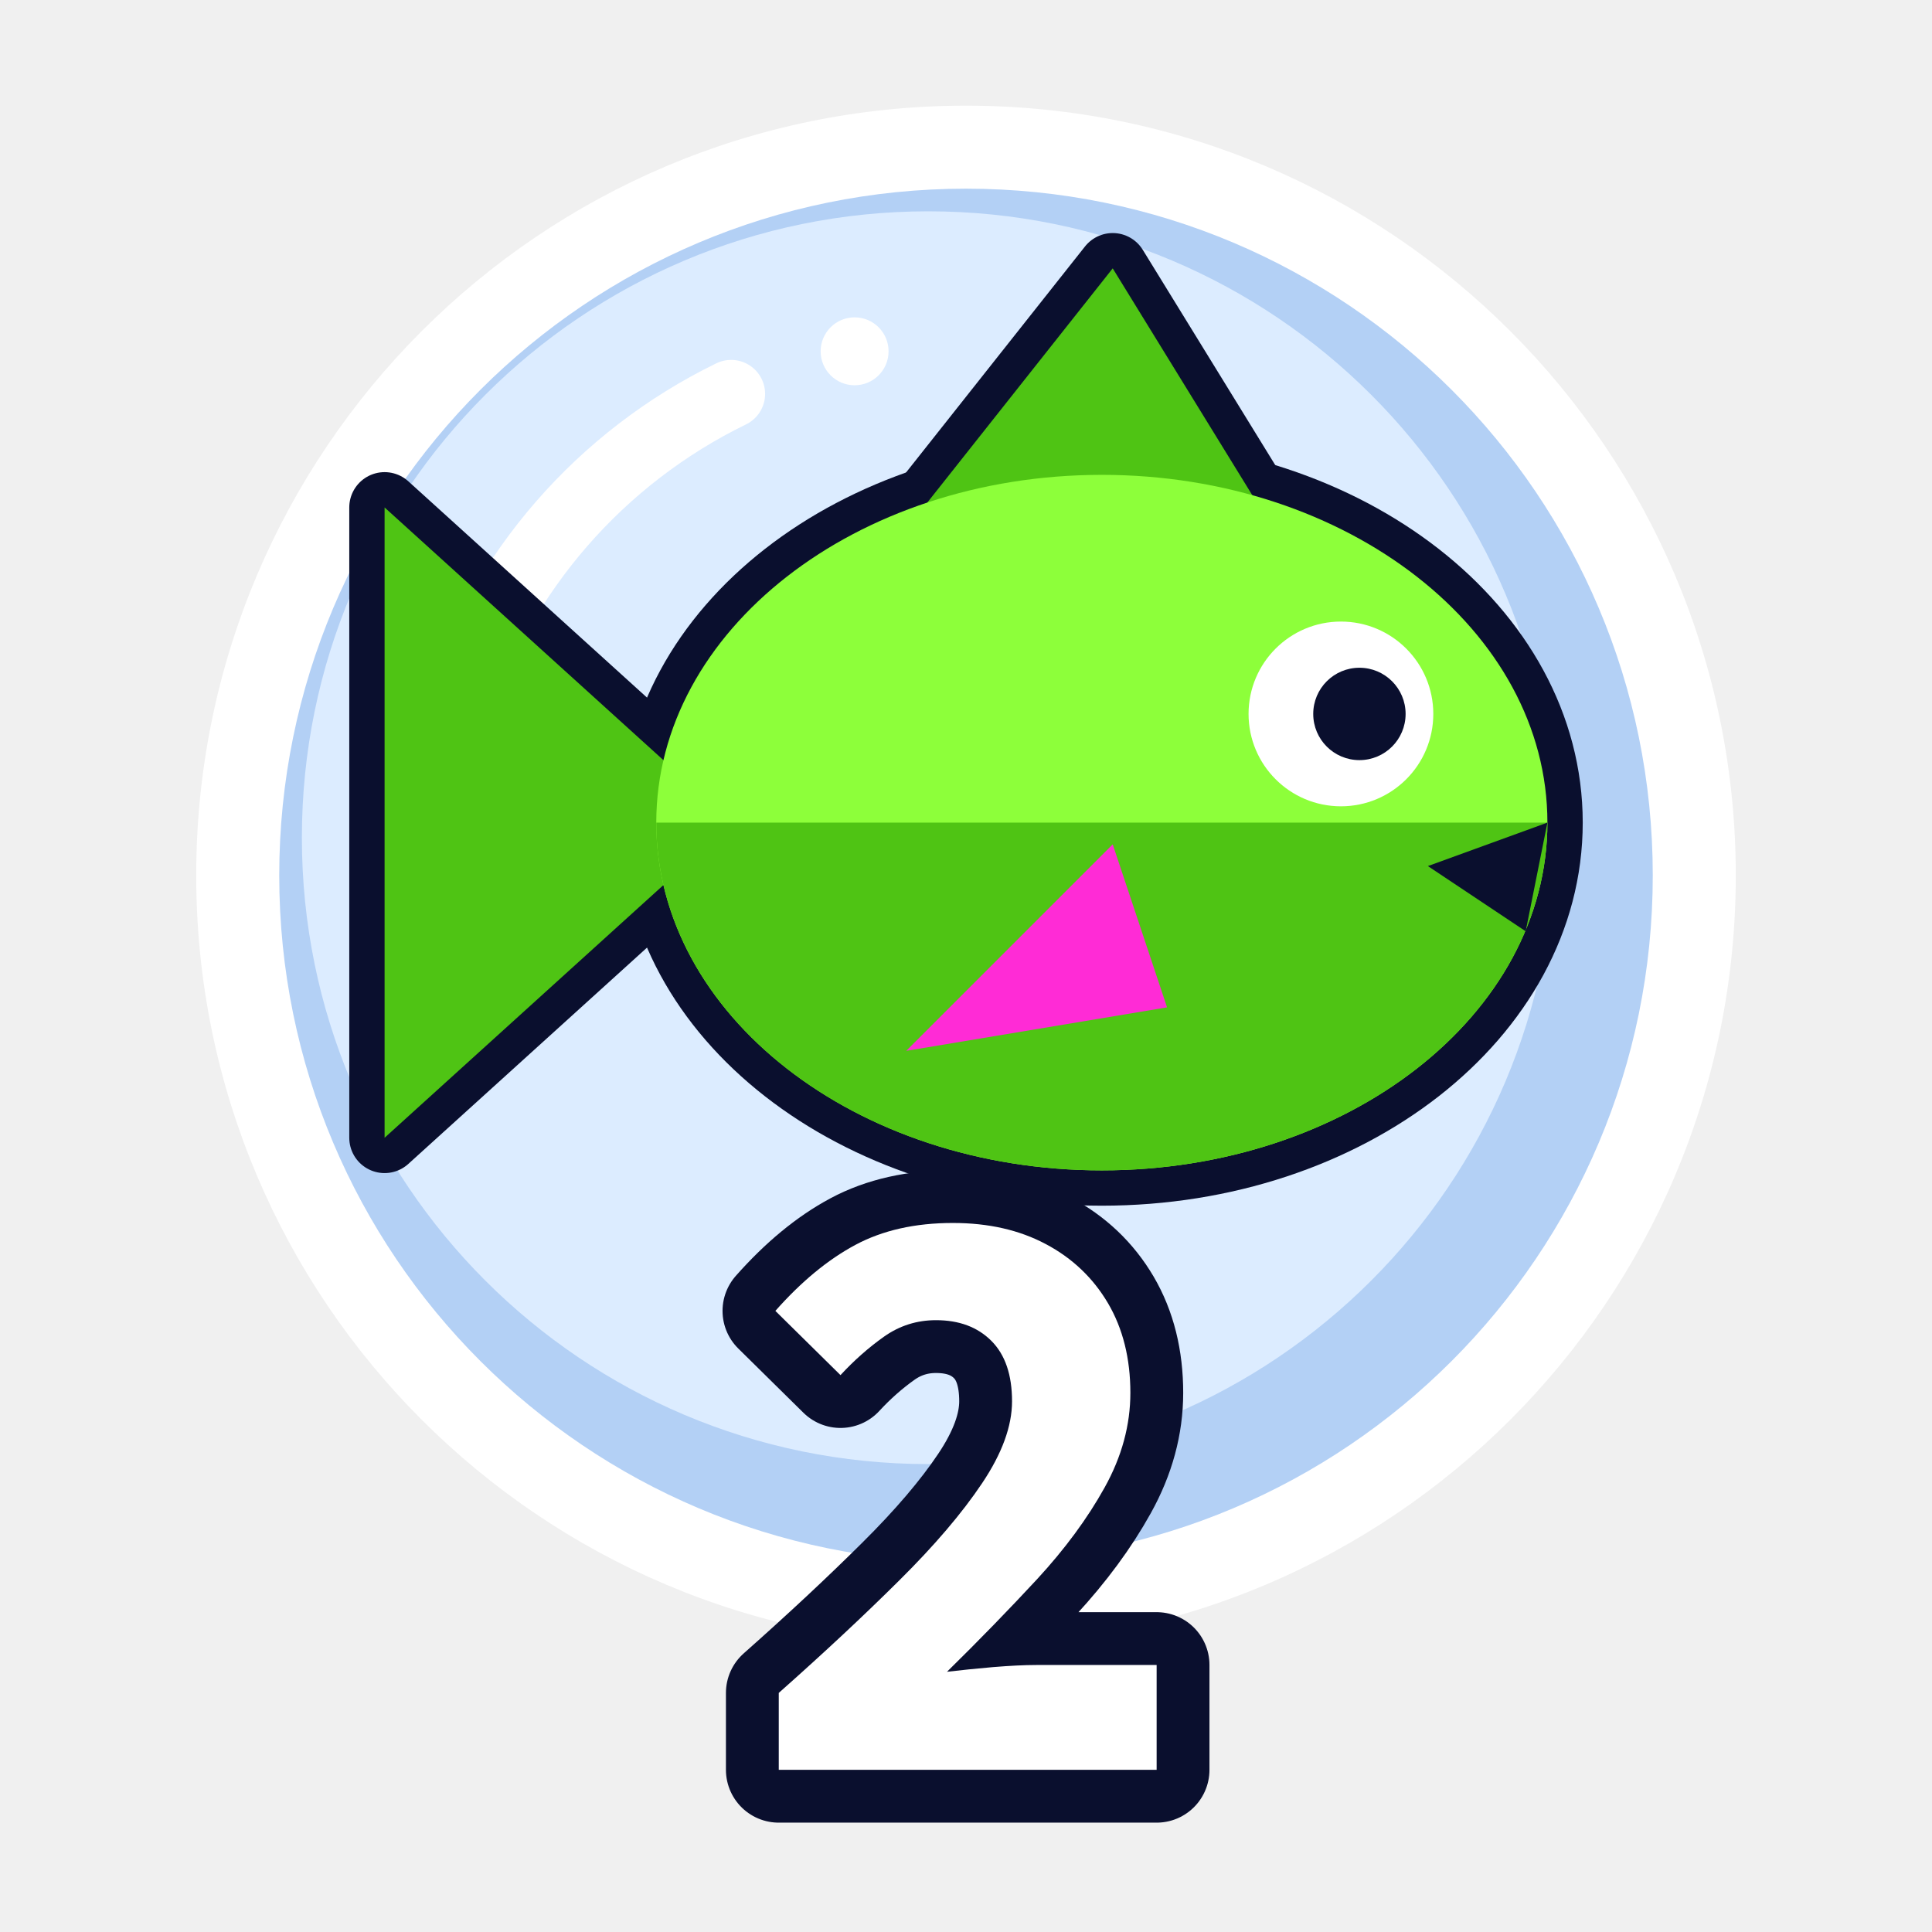
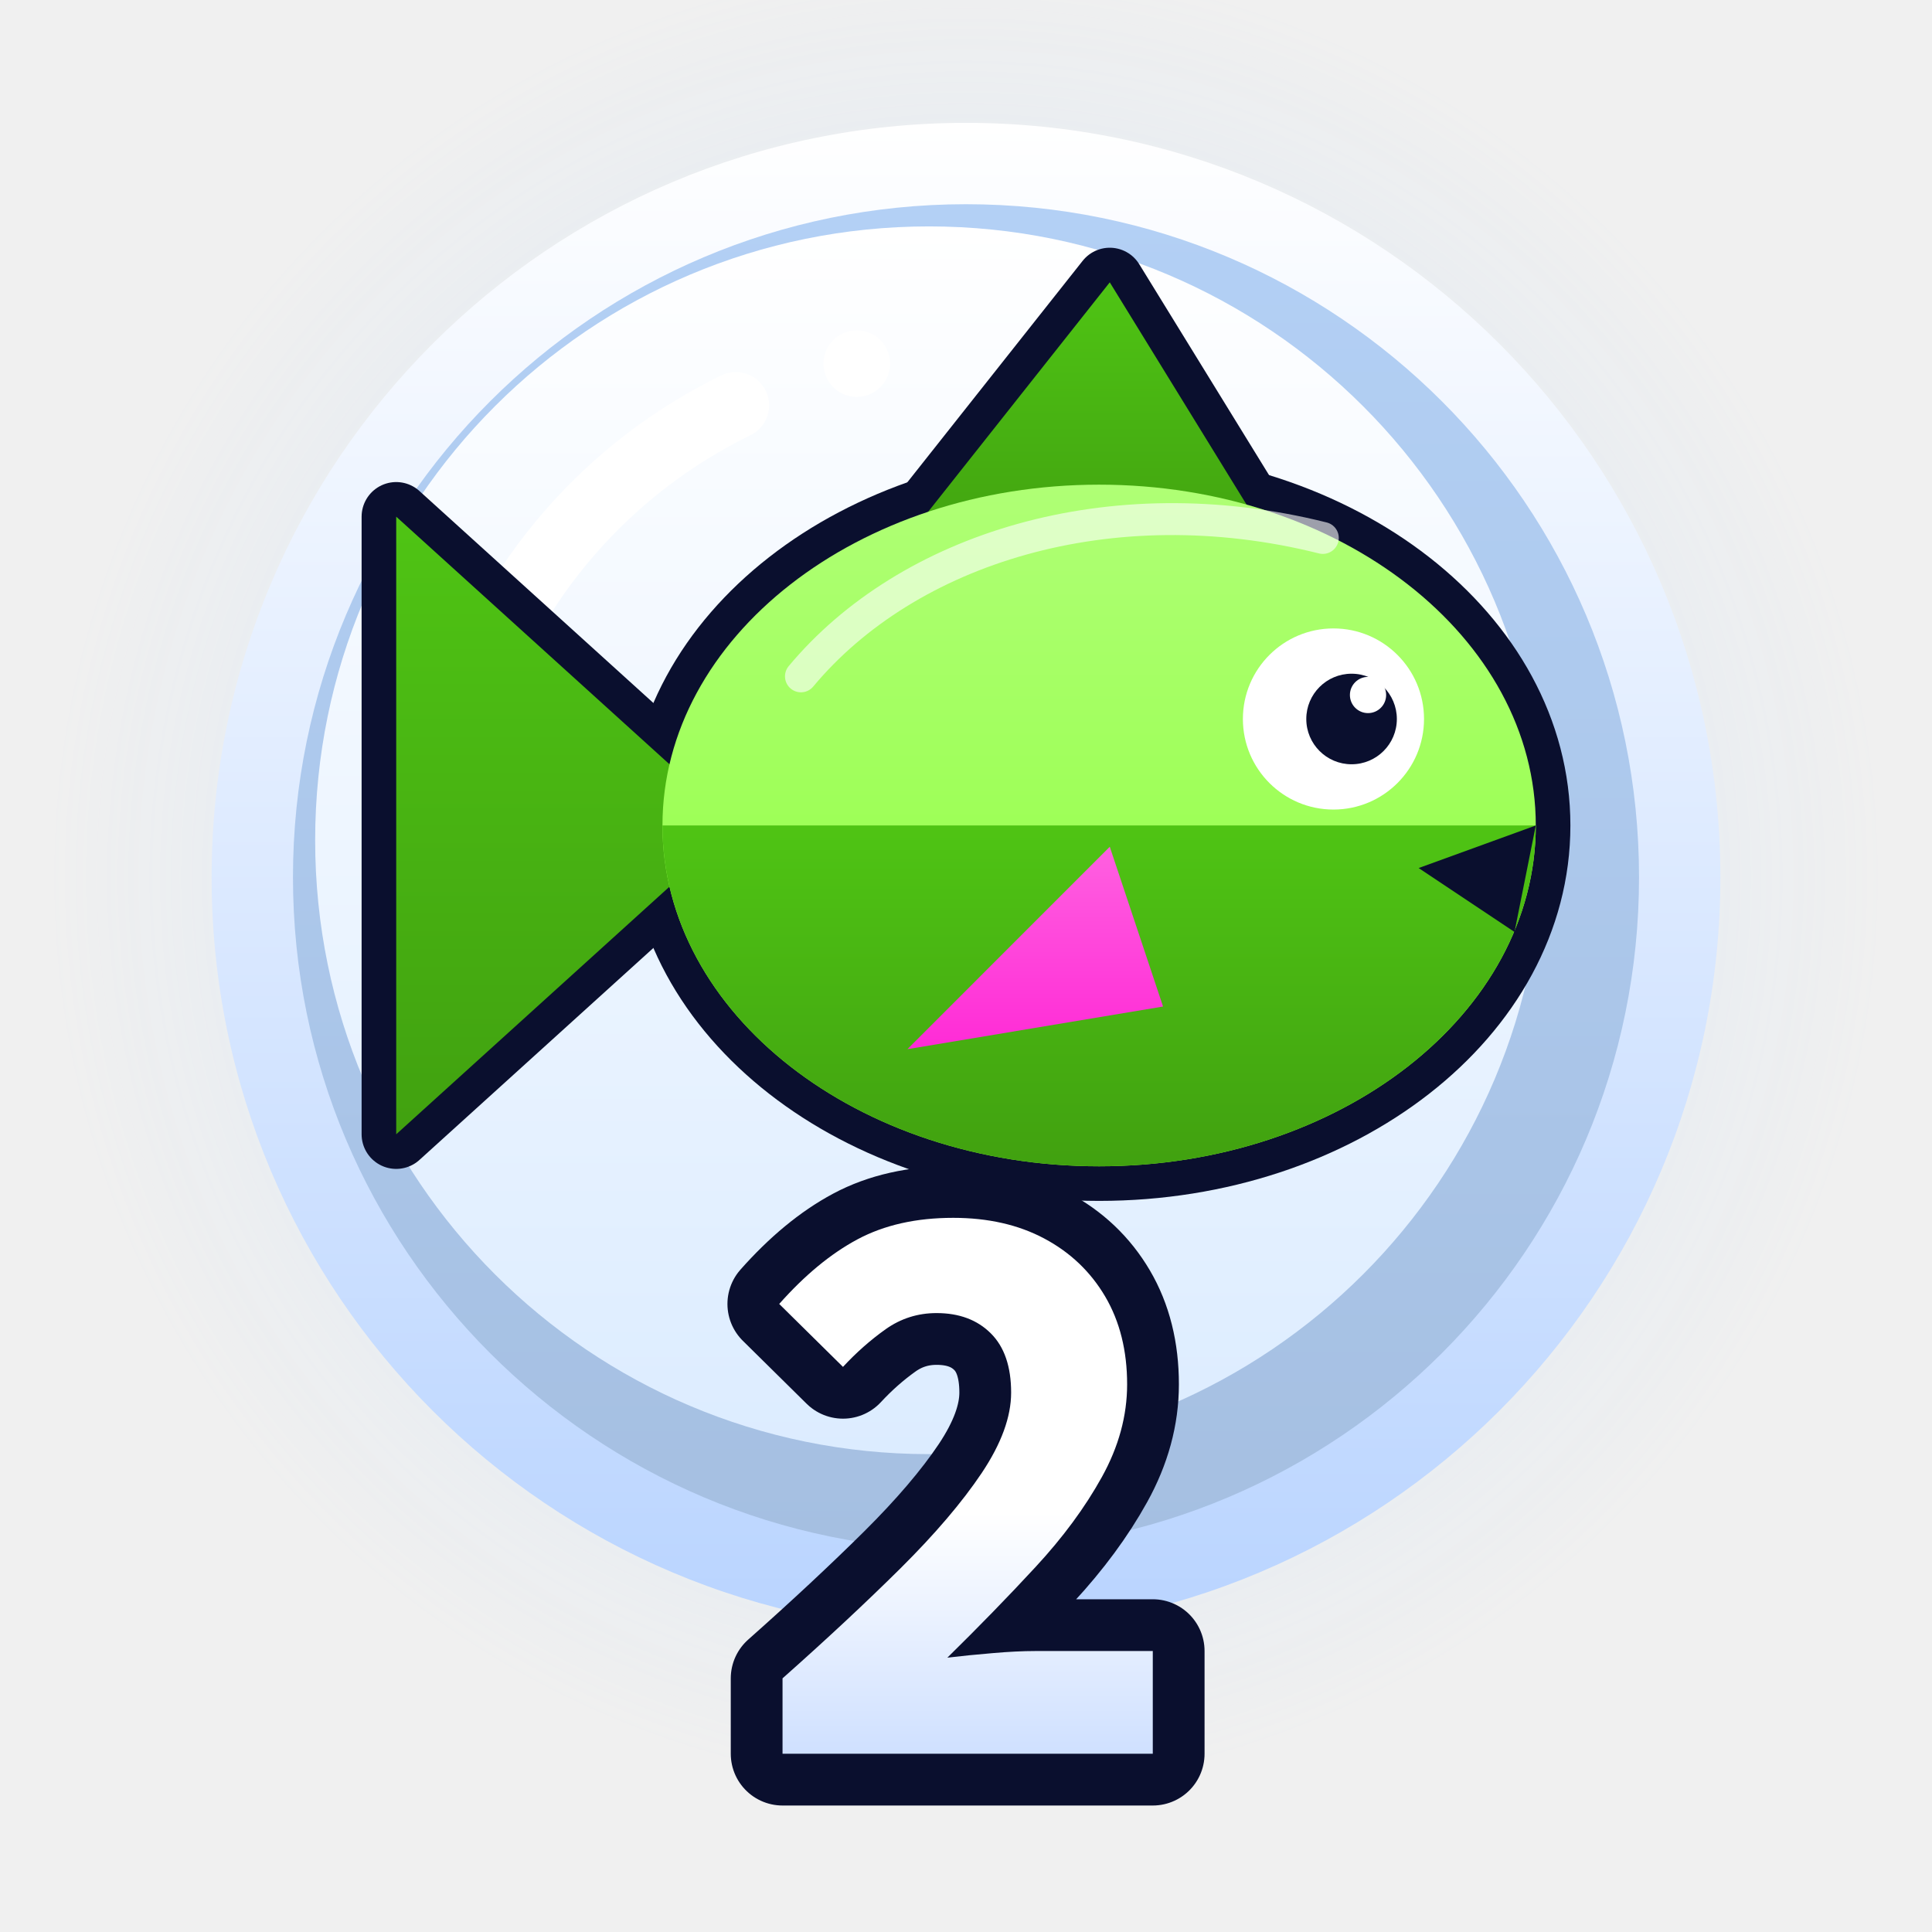
<svg xmlns="http://www.w3.org/2000/svg" width="256" height="256" viewBox="0 0 256 256">
+   <defs>
+     <radialGradient id="radial-gradient-1" cx="128" cy="116.24" r="121.52" gradientUnits="userSpaceOnUse">
+       <stop offset="0" stop-color="#8fc4ff" stop-opacity="0.34" />
+       <stop offset="0.55" stop-color="#8fc4ff" stop-opacity="0.153" />
+       <stop offset="1" stop-color="#8fc4ff" stop-opacity="0" />
+     </radialGradient>
+     <linearGradient id="linear-gradient-1" x1="128" y1="16.28" x2="128" y2="216.2" gradientUnits="userSpaceOnUse">
+       <stop offset="0" stop-color="#ffffff" />
+       <stop offset="1" stop-color="#b9d4ff" />
+     </linearGradient>
+     <linearGradient id="linear-gradient-2" x1="128" y1="27.06" x2="128" y2="205.42" gradientUnits="userSpaceOnUse">
+       <stop offset="0" stop-color="#b3d0f5" />
+       <stop offset="1" stop-color="#a5bfe1" />
+     </linearGradient>
+     <linearGradient id="linear-gradient-3" x1="123.1" y1="30" x2="123.1" y2="192.68" gradientUnits="userSpaceOnUse">
+       <stop offset="0" stop-color="#ffffff" />
+       <stop offset="1" stop-color="#dcecff" />
+     </linearGradient>
+     <linearGradient id="linear-gradient-4" x1="75.08" y1="68.46" x2="75.08" y2="150.3" gradientUnits="userSpaceOnUse">
+       <stop offset="0" stop-color="#4fc414" />
+       <stop offset="1" stop-color="#41a110" />
+     </linearGradient>
+     <linearGradient id="linear-gradient-5" x1="144.93" y1="37.41" x2="144.93" y2="74.1" gradientUnits="userSpaceOnUse">
+       <stop offset="0" stop-color="#4fc414" />
+       <stop offset="1" stop-color="#41a110" />
+     </linearGradient>
+     <linearGradient id="linear-gradient-6" x1="145.64" y1="64.22" x2="145.64" y2="154.54" gradientUnits="userSpaceOnUse">
+       <stop offset="0" stop-color="#afff75" />
+       <stop offset="1" stop-color="#8dff3a" />
+     </linearGradient>
+     <linearGradient id="linear-gradient-7" x1="145.64" y1="109.38" x2="145.64" y2="154.54" gradientUnits="userSpaceOnUse">
+       <stop offset="0" stop-color="#4fc414" />
+       <stop offset="1" stop-color="#41a110" />
+     </linearGradient>
+     <linearGradient id="linear-gradient-8" x1="137.17" y1="112.2" x2="137.17" y2="139.02" gradientUnits="userSpaceOnUse">
+       <stop offset="0" stop-color="#ff60e0" />
+       <stop offset="1" stop-color="#ff2bd6" />
+     </linearGradient>
+     <linearGradient id="linear-gradient-9" x1="128" y1="161.37" x2="128" y2="232.38" gradientUnits="userSpaceOnUse">
+       <stop offset="0" stop-color="#ffffff" />
+       <stop offset="0.55" stop-color="#ffffff" />
+       <stop offset="1" stop-color="#cfe0ff" />
+     </linearGradient>
+   </defs>
  <g>
-     <circle cx="128" cy="116" r="102" fill="#ffffff" />
-     <circle cx="128" cy="116" r="91" fill="#b3d0f5" />
-     <circle cx="123" cy="111" r="83" fill="#dcecff" />
-     <path d="M60.47 94.06 C66.42 75.74 79.57 60.63 96.88 52.19" fill="none" stroke="#ffffff" stroke-width="9" stroke-linecap="round" stroke-linejoin="round" />
-     <circle cx="113.24" cy="46.55" r="4.5" fill="#ffffff" />
    <g>
-       <polygon points="97.04,109 50.96,67.24 50.96,150.76" fill="#0a0f2e" stroke="#0a0f2e" stroke-width="9.36" stroke-linecap="round" stroke-linejoin="round" />
-       <polygon points="120.08,70.12 147.44,35.56 170.48,73" fill="#0a0f2e" stroke="#0a0f2e" stroke-width="9.36" stroke-linecap="round" stroke-linejoin="round" />
-       <ellipse cx="146" cy="109" rx="59.04" ry="46.08" fill="#0a0f2e" stroke="#0a0f2e" stroke-width="9.36" stroke-linecap="round" stroke-linejoin="round" />
-       <polygon points="97.04,109 50.96,67.24 50.96,150.76" fill="#4fc414" />
-       <polygon points="120.08,70.12 147.44,35.56 170.48,73" fill="#4fc414" />
-       <ellipse cx="146" cy="109" rx="59.04" ry="46.08" fill="#8dff3a" />
-       <path d="M86.96 109 C86.96 134.45 113.39 155.08 146 155.08 C178.61 155.08 205.04 134.45 205.04 109 Z" fill="#4fc414" />
-       <polygon points="147.44,111.88 120.08,139.24 154.64,133.48" fill="#ff2bd6" />
-       <circle cx="177.68" cy="94.6" r="12.24" fill="#ffffff" />
-       <circle cx="180.13" cy="94.6" r="6.12" fill="#0a0f2e" />
-       <polygon points="205.04,109 189.2,114.76 202.16,123.4" fill="#0a0f2e" />
-     </g>
-     <g>
-       <path d="M103.19 234.51 L103.19 224.32 C109.17 219.02 114.49 214.05 119.15 209.42 C123.82 204.79 127.48 200.5 130.13 196.54 C132.78 192.59 134.1 188.97 134.1 185.68 C134.1 182.17 133.19 179.5 131.36 177.67 C129.53 175.84 127.09 174.93 124.02 174.93 C121.49 174.93 119.19 175.66 117.14 177.11 C115.08 178.57 113.16 180.27 111.37 182.21 L102.74 173.7 C106.18 169.81 109.71 166.9 113.33 164.96 C116.95 163.02 121.26 162.05 126.26 162.05 C130.97 162.05 135.07 162.98 138.58 164.85 C142.09 166.71 144.84 169.33 146.82 172.69 C148.79 176.05 149.78 180.01 149.78 184.56 C149.78 188.82 148.65 193 146.37 197.1 C144.09 201.21 141.1 205.26 137.41 209.26 C133.71 213.25 129.74 217.34 125.48 221.52 C127.35 221.3 129.38 221.09 131.58 220.9 C133.79 220.72 135.71 220.62 137.35 220.62 L153.26 220.62 L153.26 234.51 Z" fill="#0a0f2e" stroke="#0a0f2e" stroke-width="14" stroke-linecap="round" stroke-linejoin="round" />
-     </g>
-     <g>
-       <path d="M103.19 234.51 L103.19 224.32 C109.17 219.02 114.49 214.05 119.15 209.42 C123.82 204.79 127.48 200.5 130.13 196.54 C132.78 192.59 134.1 188.97 134.1 185.68 C134.1 182.17 133.19 179.5 131.36 177.67 C129.53 175.84 127.09 174.93 124.02 174.93 C121.49 174.93 119.19 175.66 117.14 177.11 C115.08 178.57 113.16 180.27 111.37 182.21 L102.74 173.7 C106.18 169.81 109.71 166.9 113.33 164.96 C116.95 163.02 121.26 162.05 126.26 162.05 C130.97 162.05 135.07 162.98 138.58 164.85 C142.09 166.71 144.84 169.33 146.82 172.69 C148.79 176.05 149.78 180.01 149.78 184.56 C149.78 188.82 148.65 193 146.37 197.1 C144.09 201.21 141.1 205.26 137.41 209.26 C133.71 213.25 129.74 217.34 125.48 221.52 C127.35 221.3 129.38 221.09 131.58 220.9 C133.79 220.72 135.71 220.62 137.35 220.62 L153.26 220.62 L153.26 234.51 Z" fill="#ffffff" />
+       <circle cx="128" cy="116.24" r="121.52" fill="url(#radial-gradient-1)" />
+       <circle cx="128" cy="116.24" r="99.96" fill="url(#linear-gradient-1)" />
+       <circle cx="128" cy="116.24" r="89.18" fill="url(#linear-gradient-2)" />
+       <circle cx="123.1" cy="111.34" r="81.34" fill="url(#linear-gradient-3)" />
+       <path d="M61.82 94.74 C67.66 76.79 80.54 61.98 97.5 53.71" fill="none" stroke="#ffffff" stroke-width="8.82" stroke-linecap="round" stroke-linejoin="round" />
+       <circle cx="113.53" cy="48.18" r="4.41" fill="#ffffff" />
+       <g>
+         <polygon points="97.66,109.38 52.5,68.46 52.5,150.3" fill="#0a0f2e" stroke="#0a0f2e" stroke-width="9.17" stroke-linecap="round" stroke-linejoin="round" />
+         <polygon points="120.24,71.28 147.05,37.41 169.63,74.1" fill="#0a0f2e" stroke="#0a0f2e" stroke-width="9.17" stroke-linecap="round" stroke-linejoin="round" />
+         <ellipse cx="145.64" cy="109.38" rx="57.86" ry="45.16" fill="#0a0f2e" stroke="#0a0f2e" stroke-width="9.17" stroke-linecap="round" stroke-linejoin="round" />
+         <polygon points="97.66,109.38 52.5,68.46 52.5,150.3" fill="url(#linear-gradient-4)" />
+         <polygon points="120.24,71.28 147.05,37.41 169.63,74.1" fill="url(#linear-gradient-5)" />
+         <ellipse cx="145.64" cy="109.38" rx="57.86" ry="45.16" fill="url(#linear-gradient-6)" />
+         <path d="M87.78 109.38 C87.78 134.32 113.69 154.54 145.64 154.54 C177.59 154.54 203.5 134.32 203.5 109.38 Z" fill="url(#linear-gradient-7)" />
+         <polygon points="147.05,112.2 120.24,139.02 154.11,133.37" fill="url(#linear-gradient-8)" />
+         <circle cx="176.69" cy="95.27" r="12" fill="#ffffff" />
+         <circle cx="179.09" cy="95.27" r="6" fill="#0a0f2e" />
+         <polygon points="203.5,109.38 187.98,115.02 200.68,123.49" fill="#0a0f2e" />
+         <path d="M106.13 89.62 C120.24 72.69 147.05 64.22 175.28 71.28" fill="none" stroke="#ffffff" stroke-width="4.23" stroke-linecap="round" stroke-linejoin="round" opacity="0.6" />
+         <circle cx="181.27" cy="92.09" r="2.4" fill="#ffffff" />
+       </g>
+       <g>
+         <path d="M103.69 232.38 L103.69 222.39 C109.54 217.2 114.76 212.33 119.33 207.8 C123.9 203.26 127.49 199.05 130.09 195.17 C132.68 191.29 133.98 187.75 133.98 184.53 C133.98 181.09 133.09 178.47 131.29 176.68 C129.5 174.89 127.1 173.99 124.1 173.99 C121.62 173.99 119.37 174.7 117.35 176.13 C115.34 177.56 113.46 179.22 111.7 181.12 L103.25 172.78 C106.62 168.98 110.07 166.12 113.62 164.22 C117.17 162.32 121.4 161.37 126.3 161.37 C130.91 161.37 134.93 162.28 138.37 164.11 C141.81 165.94 144.5 168.5 146.44 171.79 C148.38 175.09 149.35 178.97 149.35 183.43 C149.35 187.6 148.23 191.7 146 195.72 C143.77 199.75 140.84 203.72 137.22 207.63 C133.6 211.55 129.7 215.55 125.53 219.65 C127.36 219.43 129.35 219.23 131.51 219.05 C133.67 218.86 135.56 218.77 137.16 218.77 L152.75 218.77 L152.75 232.38 Z" fill="#0a0f2e" stroke="#0a0f2e" stroke-width="13.72" stroke-linecap="round" stroke-linejoin="round" />
+       </g>
+       <g>
+         <path d="M103.69 232.38 L103.69 222.39 C109.54 217.2 114.76 212.33 119.33 207.8 C123.9 203.26 127.49 199.05 130.09 195.17 C132.68 191.29 133.98 187.75 133.98 184.53 C133.98 181.09 133.09 178.47 131.29 176.68 C129.5 174.89 127.1 173.99 124.1 173.99 C121.62 173.99 119.37 174.7 117.35 176.13 C115.34 177.56 113.46 179.22 111.7 181.12 L103.25 172.78 C106.62 168.98 110.07 166.12 113.62 164.22 C117.17 162.32 121.4 161.37 126.3 161.37 C130.91 161.37 134.93 162.28 138.37 164.11 C141.81 165.94 144.5 168.5 146.44 171.79 C148.38 175.09 149.35 178.97 149.35 183.43 C149.35 187.6 148.23 191.7 146 195.72 C143.77 199.75 140.84 203.72 137.22 207.63 C133.6 211.55 129.7 215.55 125.53 219.65 C127.36 219.43 129.35 219.23 131.51 219.05 C133.67 218.86 135.56 218.77 137.16 218.77 L152.75 218.77 L152.75 232.38 Z" fill="url(#linear-gradient-9)" />
+       </g>
    </g>
  </g>
</svg>
